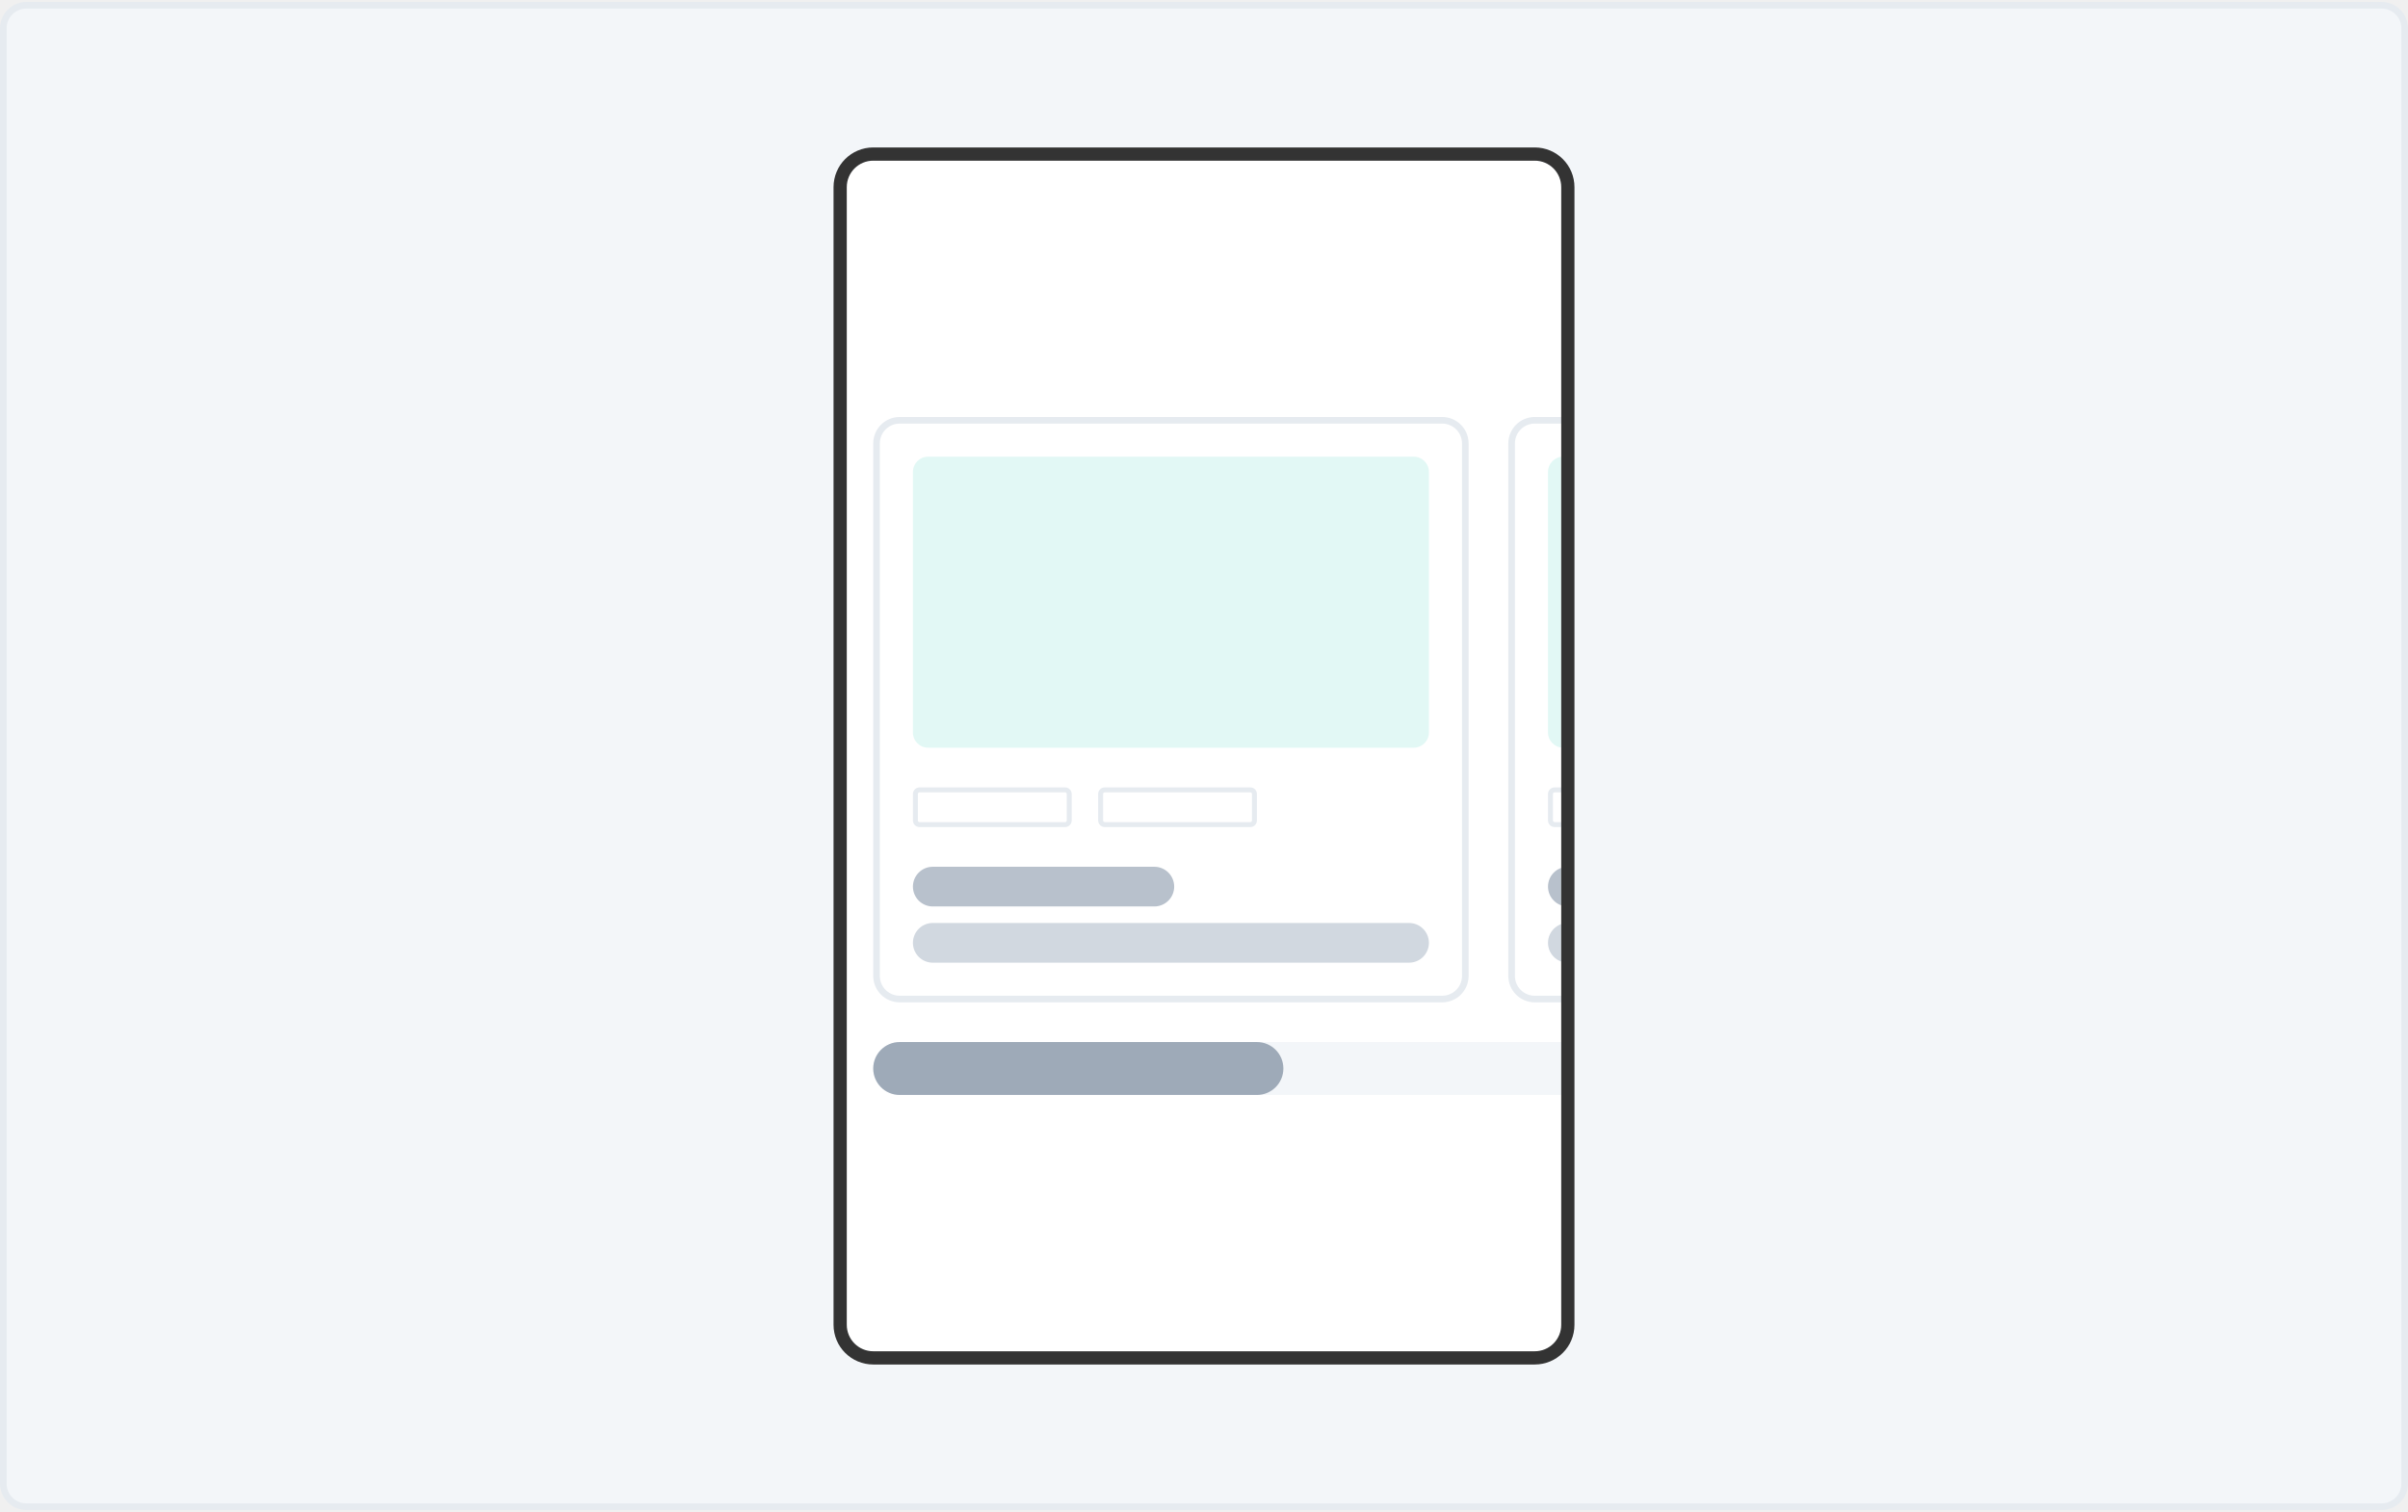
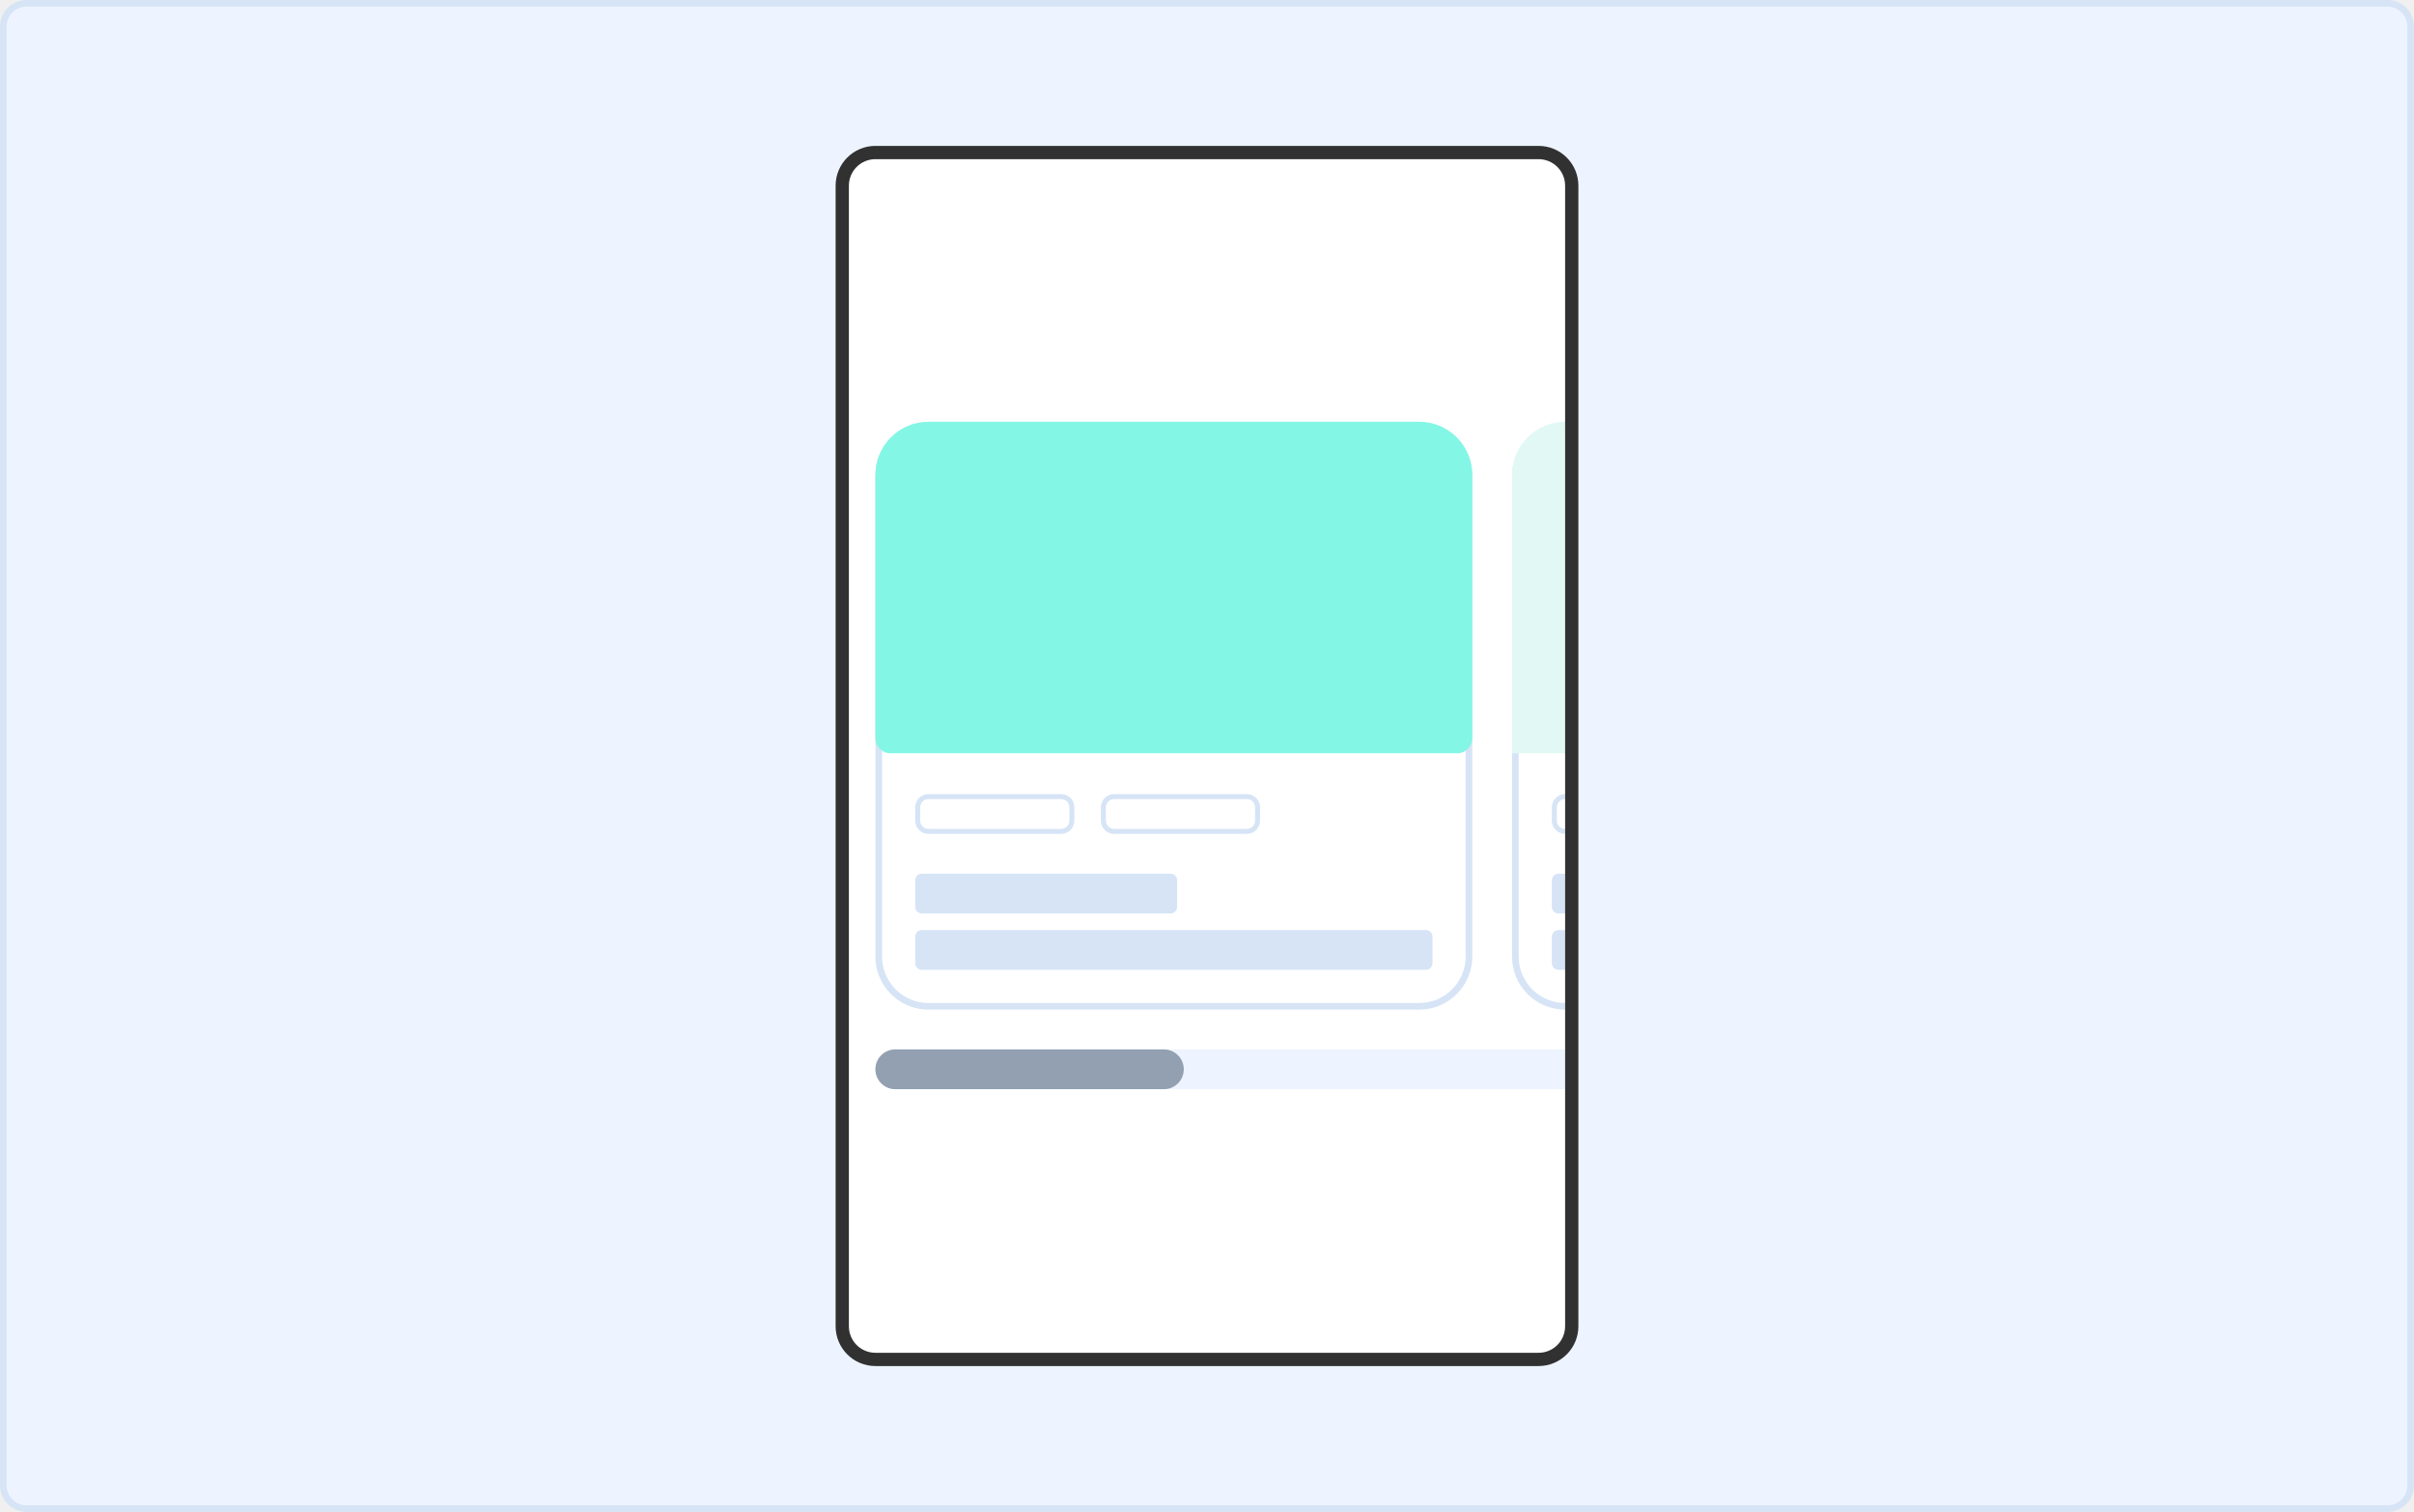
- <svg xmlns="http://www.w3.org/2000/svg" width="728" height="457" viewBox="0 0 728 457" fill="none">
-   <rect x="1" y="1.584" width="726" height="454" rx="7" fill="#F3F6F9" />
-   <rect x="1" y="1.584" width="726" height="454" rx="7" stroke="#E6EBF0" stroke-width="2" />
+ <svg xmlns="http://www.w3.org/2000/svg" xmlns:xlink="http://www.w3.org/1999/xlink" width="728" height="456" viewBox="0 0 728 456" fill="none">
+   <rect x="1" y="1" width="726" height="454" rx="7" fill="#EDF4FF" />
+   <rect x="1" y="1" width="726" height="454" rx="7" stroke="#D6E4F6" stroke-width="2" />
  <g clip-path="url(#clip0_1133_10390)">
-     <rect x="256" y="48.584" width="216" height="360" rx="8" fill="white" />
-     <rect x="265" y="127.084" width="178" height="175" rx="7" fill="white" />
-     <rect x="265" y="127.084" width="178" height="175" rx="7" stroke="#E6EBF0" stroke-width="2" />
-     <rect x="276" y="138.084" width="156" height="88" rx="4.596" fill="#E2F8F5" />
-     <rect x="276.75" y="238.834" width="46.5" height="10.5" rx="1.25" fill="white" stroke="#E6EBF0" stroke-width="1.5" />
-     <rect x="332.75" y="238.834" width="46.5" height="10.5" rx="1.25" fill="white" stroke="#E6EBF0" stroke-width="1.5" />
-     <rect x="276" y="262.084" width="78.989" height="12" rx="6" fill="#B8C1CC" />
-     <rect x="276" y="279.084" width="156" height="12" rx="6" fill="#D1D8E0" />
-     <rect x="457" y="127.084" width="178" height="175" rx="7" fill="white" />
-     <rect x="457" y="127.084" width="178" height="175" rx="7" stroke="#E6EBF0" stroke-width="2" />
-     <rect x="468" y="138.084" width="156" height="88" rx="4.596" fill="#E2F8F5" />
-     <rect x="468.75" y="238.834" width="46.5" height="10.5" rx="1.25" fill="white" stroke="#E6EBF0" stroke-width="1.5" />
-     <rect x="468" y="262.084" width="78.989" height="12" rx="6" fill="#B8C1CC" />
-     <rect x="468" y="279.084" width="156" height="12" rx="6" fill="#D1D8E0" />
+     <rect x="256" y="48" width="216" height="360" rx="8" fill="white" />
+     <path d="M280 128.5H428C436.284 128.5 443 135.216 443 143.5V288.5C443 296.784 436.284 303.5 428 303.5H280C271.716 303.5 265 296.784 265 288.5V143.5C265 135.216 271.716 128.5 280 128.5Z" fill="white" />
+     <path d="M280 128.5H428C436.284 128.5 443 135.216 443 143.5V288.5C443 296.784 436.284 303.5 428 303.5H280C271.716 303.5 265 296.784 265 288.5V143.5C265 135.216 271.716 128.5 280 128.5Z" stroke="#D6E4F6" stroke-width="2" />
+     <path d="M264 143.203C264 134.367 271.163 127.203 280 127.203H428C436.837 127.203 444 134.367 444 143.203V222.607C444 225.146 441.942 227.203 439.404 227.203H268.596C266.058 227.203 264 225.146 264 222.607V143.203Z" fill="#83F6E5" />
+     <use xlink:href="#stroke0_1133_10390" fill="white" />
+     <mask id="stroke1_1133_10390" fill="white">
+       <use xlink:href="#stroke0_1133_10390" />
+     </mask>
+     <path d="M280 251.5H320C322.209 251.5 324 249.709 324 247.5V243.5C324 241.291 322.209 239.5 320 239.5H280C277.791 239.5 276 241.291 276 243.5V247.5C276 249.709 277.791 251.5 280 251.5Z" stroke-width="3" stroke="#D6E4F6" mask="url(#stroke1_1133_10390)" />
+     <use xlink:href="#stroke2_1133_10390" fill="white" />
+     <mask id="stroke3_1133_10390" fill="white">
+       <use xlink:href="#stroke2_1133_10390" />
+     </mask>
+     <path d="M336 251.5H376C378.209 251.5 380 249.709 380 247.5V243.5C380 241.291 378.209 239.5 376 239.5H336C333.791 239.5 332 241.291 332 243.5V247.5C332 249.709 333.791 251.5 336 251.5Z" stroke-width="3" stroke="#D6E4F6" mask="url(#stroke3_1133_10390)" />
+     <rect x="276" y="263.5" width="78.989" height="12" rx="2" fill="#D6E4F6" />
+     <rect x="276" y="280.5" width="156" height="12" rx="2" fill="#D6E4F6" />
+     <path d="M472 128.5H620C628.284 128.5 635 135.216 635 143.5V288.5C635 296.784 628.284 303.5 620 303.5H472C463.716 303.5 457 296.784 457 288.5V143.5C457 135.216 463.716 128.5 472 128.5Z" fill="white" />
+     <path d="M472 128.5H620C628.284 128.5 635 135.216 635 143.5V288.5C635 296.784 628.284 303.5 620 303.5H472C463.716 303.5 457 296.784 457 288.5V143.5C457 135.216 463.716 128.5 472 128.5Z" stroke="#D6E4F6" stroke-width="2" />
+     <path d="M456 143.203C456 134.367 463.163 127.203 472 127.203H607C615.837 127.203 623 134.367 623 143.203V227.203H456V143.203Z" fill="#E2F8F5" />
+     <use xlink:href="#stroke4_1133_10390" fill="white" />
+     <mask id="stroke5_1133_10390" fill="white">
+       <use xlink:href="#stroke4_1133_10390" />
+     </mask>
+     <path d="M472 251.5H512C514.209 251.5 516 249.709 516 247.5V243.5C516 241.291 514.209 239.5 512 239.5H472C469.791 239.5 468 241.291 468 243.5V247.5C468 249.709 469.791 251.5 472 251.5Z" stroke-width="3" stroke="#D6E4F6" mask="url(#stroke5_1133_10390)" />
+     <rect x="468" y="263.5" width="78.989" height="12" rx="2" fill="#D6E4F6" />
+     <rect x="468" y="280.5" width="156" height="12" rx="2" fill="#D6E4F6" />
    <g clip-path="url(#clip1_1133_10390)">
-       <rect x="264" y="315.084" width="328" height="16" rx="8" fill="#F3F6F9" />
-       <rect x="264" y="315.084" width="124" height="16" rx="8" fill="#9EAAB8" />
+       <rect x="264" y="316.5" width="246" height="12" rx="6" fill="#EDF4FF" />
+       <rect x="264" y="316.5" width="93" height="12" rx="6" fill="#92A0B1" />
    </g>
  </g>
-   <rect x="254" y="46.584" width="220" height="364" rx="10" stroke="#333333" stroke-width="4" />
+   <rect x="254" y="46" width="220" height="364" rx="10" stroke="#313131" stroke-width="4" />
  <defs>
    <clipPath id="clip0_1133_10390">
-       <rect x="256" y="48.584" width="216" height="360" rx="8" fill="white" />
+       <rect x="256" y="48" width="216" height="360" rx="8" fill="white" />
    </clipPath>
+     <path id="stroke0_1133_10390" d="M276 243.5C276 241.291 277.791 239.5 280 239.5H320C322.209 239.5 324 241.291 324 243.5V247.5C324 249.709 322.209 251.5 320 251.5H280C277.791 251.5 276 249.709 276 247.5V243.5Z" />
+     <path id="stroke2_1133_10390" d="M332 243.5C332 241.291 333.791 239.5 336 239.5H376C378.209 239.5 380 241.291 380 243.5V247.5C380 249.709 378.209 251.5 376 251.5H336C333.791 251.5 332 249.709 332 247.5V243.5Z" />
+     <path id="stroke4_1133_10390" d="M468 243.5C468 241.291 469.791 239.5 472 239.5H512C514.209 239.5 516 241.291 516 243.5V247.5C516 249.709 514.209 251.5 512 251.5H472C469.791 251.5 468 249.709 468 247.5V243.5Z" />
    <clipPath id="clip1_1133_10390">
-       <rect x="264" y="315.084" width="328" height="16" rx="8" fill="white" />
+       <rect x="264" y="316.5" width="246" height="12" rx="6" fill="white" />
    </clipPath>
  </defs>
</svg>
